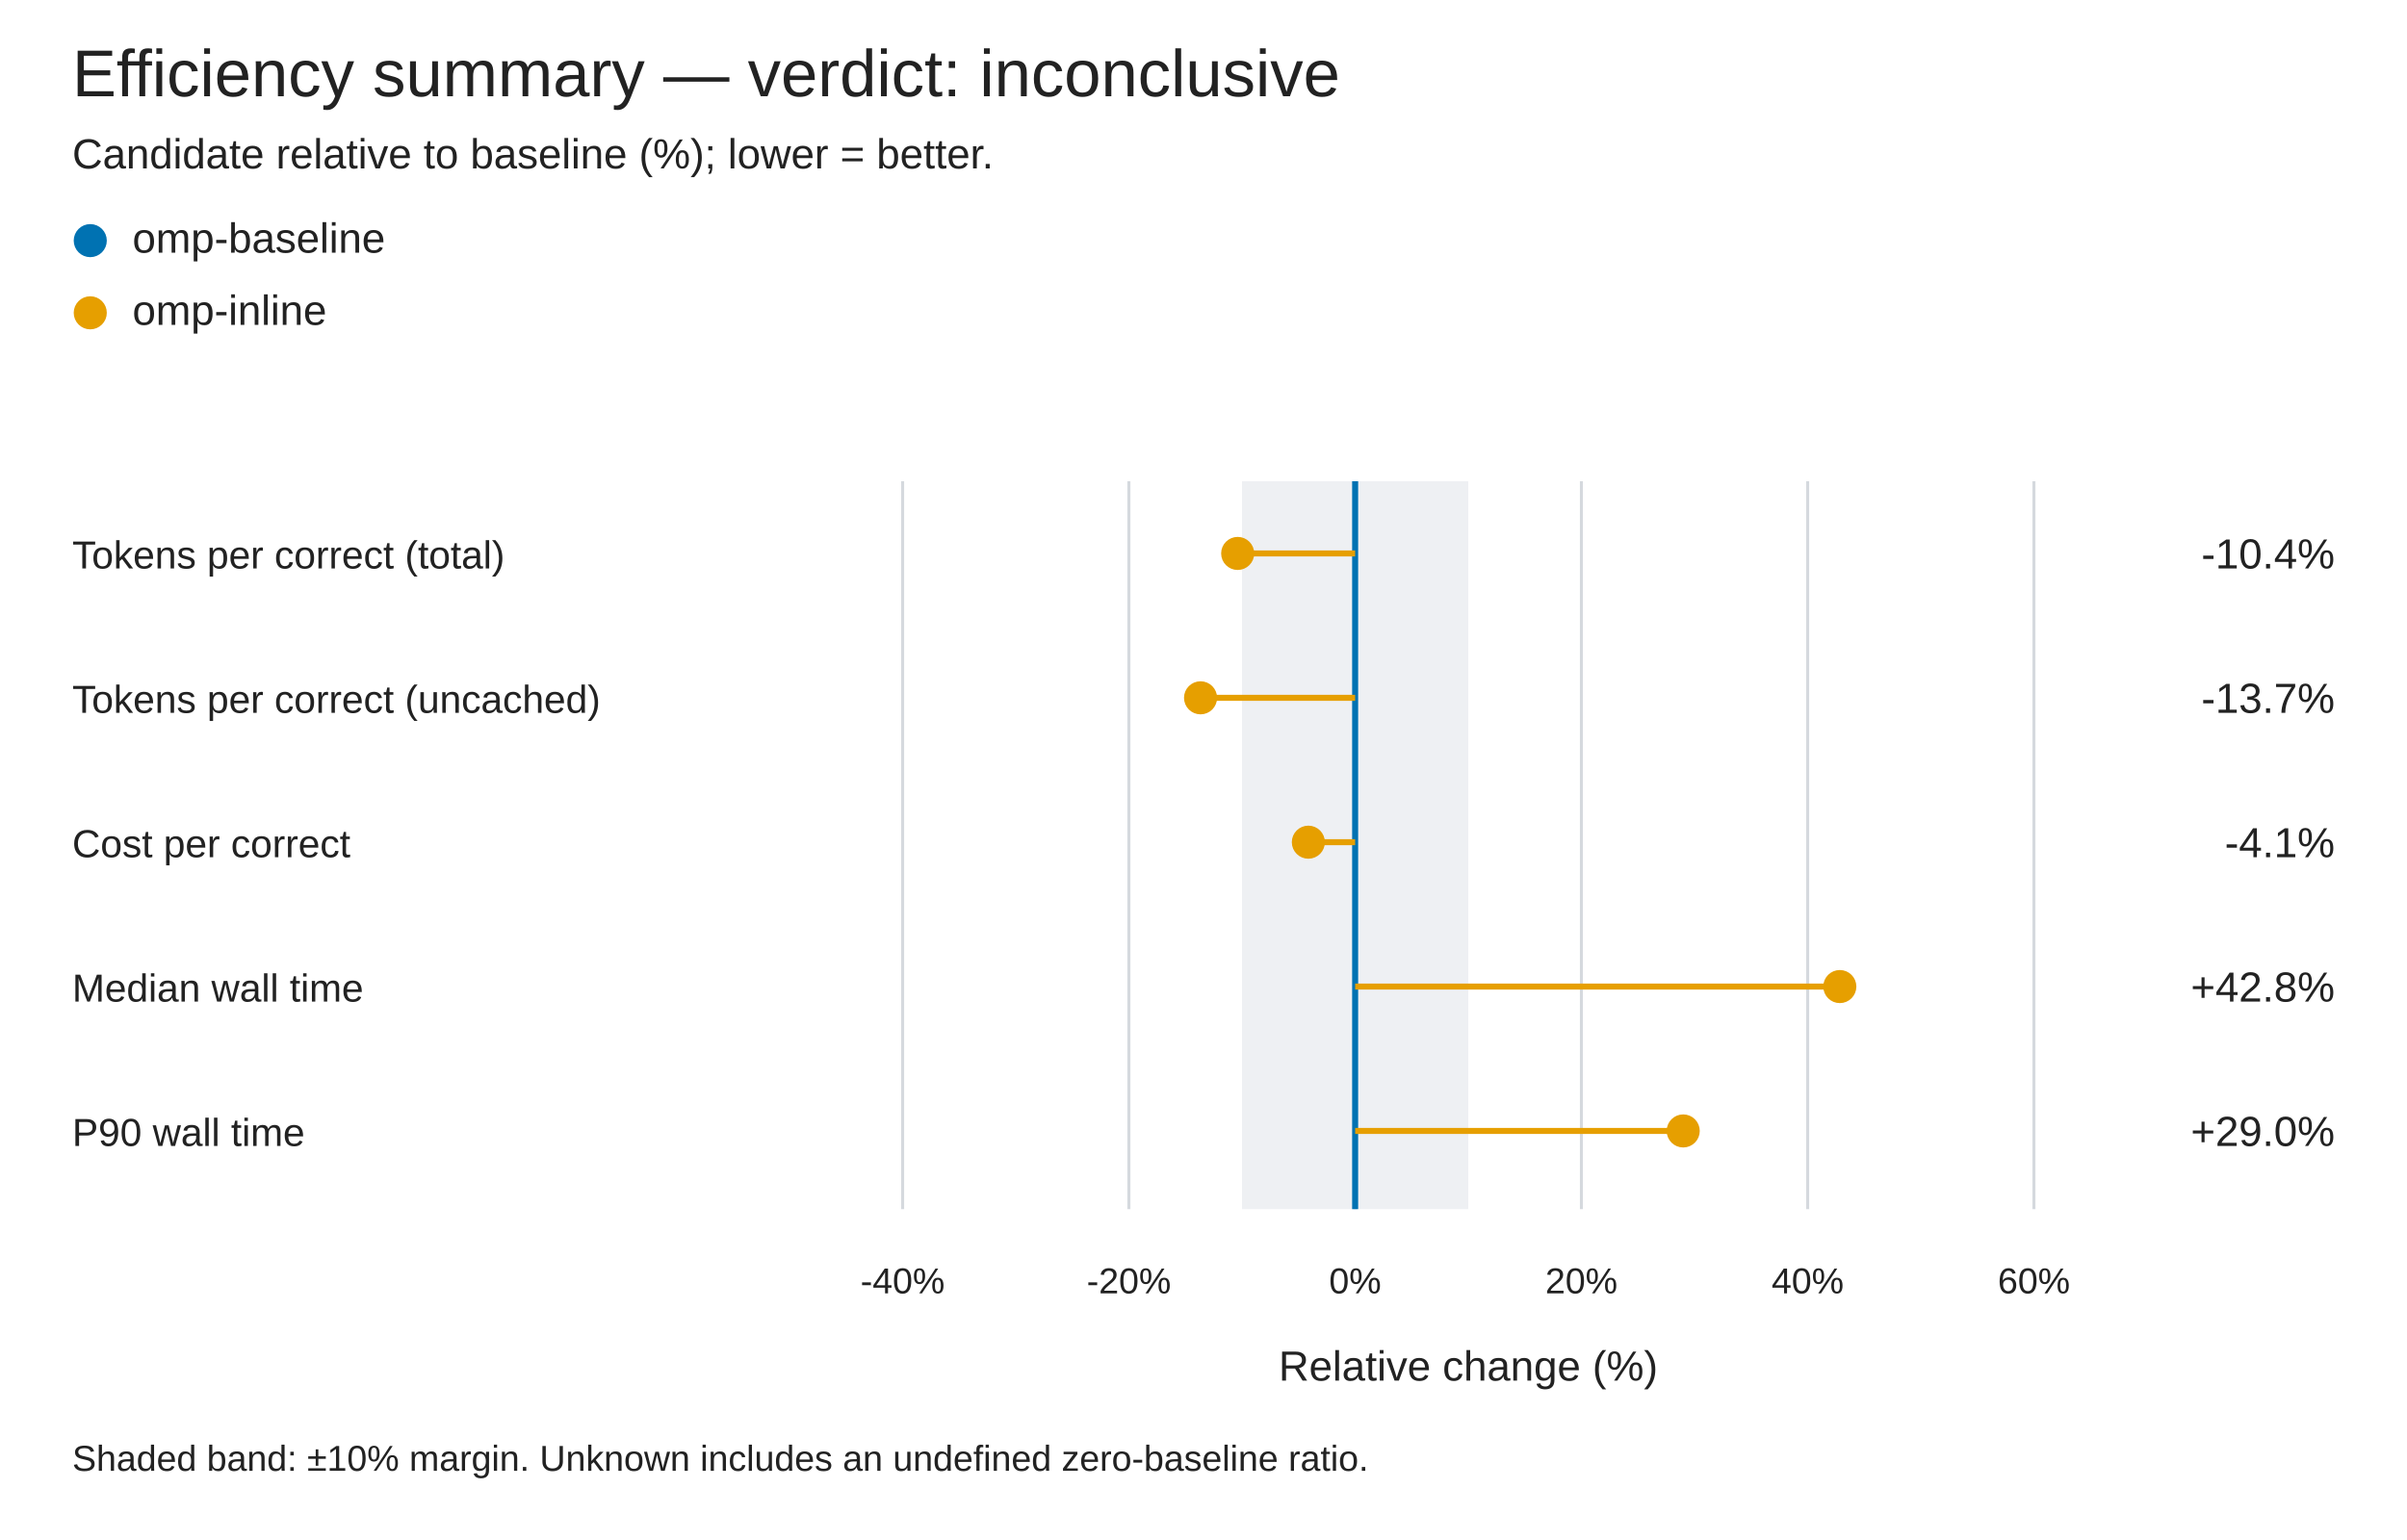
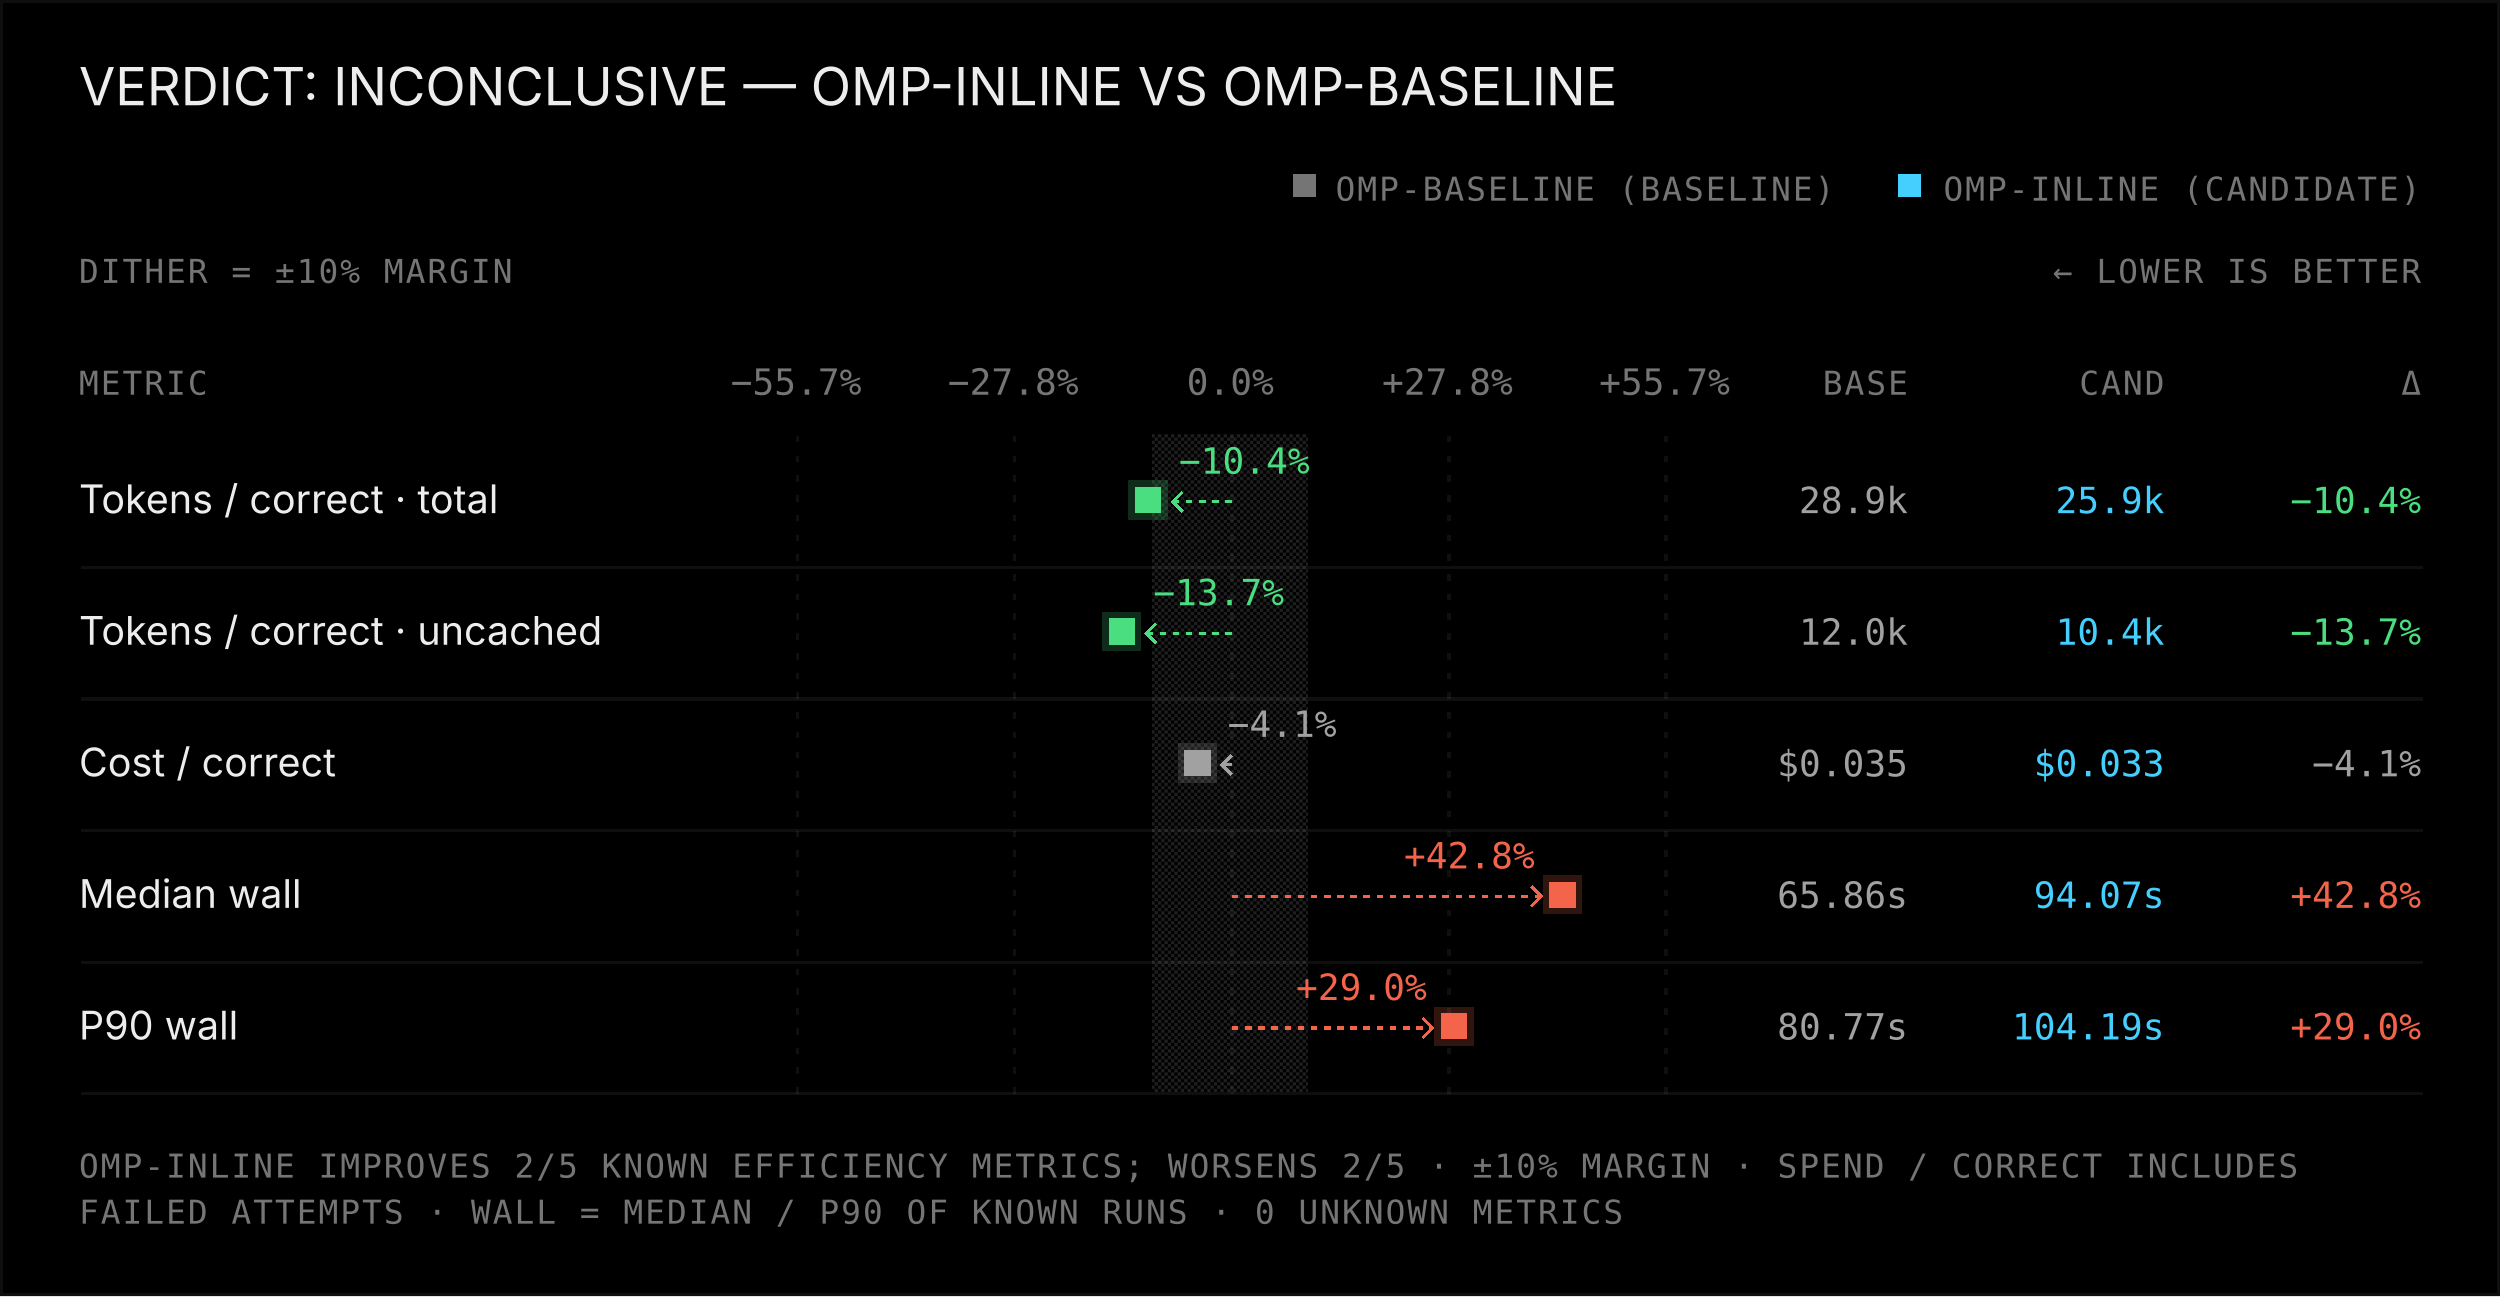
- <svg xmlns="http://www.w3.org/2000/svg" version="1.1" width="800" height="512" viewBox="0 0 800 512" role="img" aria-labelledby="chart-title chart-desc">
-   <rect width="800" height="512" fill="#FFFFFF" />
-   <g font-family="Arial, Helvetica, sans-serif">
-     <text x="24.00" y="32.00" font-size="22" text-anchor="start" fill="#222222">Efficiency summary — verdict: inconclusive</text>
-     <text x="24.00" y="56.00" font-size="14" text-anchor="start" fill="#222222">Candidate relative to baseline (%); lower = better.</text>
-     <circle cx="30.00" cy="80.00" r="4.5" fill="#0072B2" stroke="#0072B2" stroke-width="2" />
-     <text x="44.00" y="84.00" font-size="14" text-anchor="start" fill="#222222">omp-baseline</text>
-     <circle cx="30.00" cy="104.00" r="4.5" fill="#E69F00" stroke="#E69F00" stroke-width="2" />
-     <text x="44.00" y="108.00" font-size="14" text-anchor="start" fill="#222222">omp-inline</text>
-     <rect x="412.80" y="160" width="75.20" height="242" fill="#EEF0F3" />
-     <line x1="300.00" y1="160.00" x2="300.00" y2="402.00" stroke="#D5D9DE" stroke-width="1" />
-     <text x="300.00" y="430.00" font-size="12" text-anchor="middle" fill="#222222">-40%</text>
-     <line x1="375.20" y1="160.00" x2="375.20" y2="402.00" stroke="#D5D9DE" stroke-width="1" />
-     <text x="375.20" y="430.00" font-size="12" text-anchor="middle" fill="#222222">-20%</text>
-     <line x1="450.40" y1="160.00" x2="450.40" y2="402.00" stroke="#D5D9DE" stroke-width="1" />
-     <text x="450.40" y="430.00" font-size="12" text-anchor="middle" fill="#222222">0%</text>
-     <line x1="525.60" y1="160.00" x2="525.60" y2="402.00" stroke="#D5D9DE" stroke-width="1" />
-     <text x="525.60" y="430.00" font-size="12" text-anchor="middle" fill="#222222">20%</text>
-     <line x1="600.80" y1="160.00" x2="600.80" y2="402.00" stroke="#D5D9DE" stroke-width="1" />
-     <text x="600.80" y="430.00" font-size="12" text-anchor="middle" fill="#222222">40%</text>
-     <line x1="676.00" y1="160.00" x2="676.00" y2="402.00" stroke="#D5D9DE" stroke-width="1" />
-     <text x="676.00" y="430.00" font-size="12" text-anchor="middle" fill="#222222">60%</text>
-     <line x1="450.40" y1="160.00" x2="450.40" y2="402.00" stroke="#0072B2" stroke-width="2" />
-     <text x="24.00" y="189.00" font-size="13" text-anchor="start" fill="#222222">Tokens per correct (total)</text>
-     <line x1="450.40" y1="184.00" x2="411.36" y2="184.00" stroke="#E69F00" stroke-width="2" />
-     <circle cx="411.36" cy="184.00" r="4.5" fill="#E69F00" stroke="#E69F00" stroke-width="2" class="summary-marker" />
-     <text x="776.00" y="189.00" font-size="14" text-anchor="end" fill="#222222">-10.4%</text>
-     <text x="24.00" y="237.00" font-size="13" text-anchor="start" fill="#222222">Tokens per correct (uncached)</text>
-     <line x1="450.40" y1="232.00" x2="399.02" y2="232.00" stroke="#E69F00" stroke-width="2" />
-     <circle cx="399.02" cy="232.00" r="4.5" fill="#E69F00" stroke="#E69F00" stroke-width="2" class="summary-marker" />
-     <text x="776.00" y="237.00" font-size="14" text-anchor="end" fill="#222222">-13.7%</text>
-     <text x="24.00" y="285.00" font-size="13" text-anchor="start" fill="#222222">Cost per correct</text>
-     <line x1="450.40" y1="280.00" x2="434.85" y2="280.00" stroke="#E69F00" stroke-width="2" />
-     <circle cx="434.85" cy="280.00" r="4.5" fill="#E69F00" stroke="#E69F00" stroke-width="2" class="summary-marker" />
-     <text x="776.00" y="285.00" font-size="14" text-anchor="end" fill="#222222">-4.1%</text>
-     <text x="24.00" y="333.00" font-size="13" text-anchor="start" fill="#222222">Median wall time</text>
-     <line x1="450.40" y1="328.00" x2="611.49" y2="328.00" stroke="#E69F00" stroke-width="2" />
-     <circle cx="611.49" cy="328.00" r="4.5" fill="#E69F00" stroke="#E69F00" stroke-width="2" class="summary-marker" />
-     <text x="776.00" y="333.00" font-size="14" text-anchor="end" fill="#222222">+42.8%</text>
-     <text x="24.00" y="381.00" font-size="13" text-anchor="start" fill="#222222">P90 wall time</text>
-     <line x1="450.40" y1="376.00" x2="559.44" y2="376.00" stroke="#E69F00" stroke-width="2" />
-     <circle cx="559.44" cy="376.00" r="4.5" fill="#E69F00" stroke="#E69F00" stroke-width="2" class="summary-marker" />
-     <text x="776.00" y="381.00" font-size="14" text-anchor="end" fill="#222222">+29.0%</text>
-     <text x="488.00" y="459.00" font-size="14" text-anchor="middle" fill="#222222">Relative change (%)</text>
-     <text x="24.00" y="489.00" font-size="12" text-anchor="start" fill="#222222">Shaded band: ±10% margin. Unknown includes an undefined zero-baseline ratio.</text>
+ <svg xmlns="http://www.w3.org/2000/svg" version="1.1" width="760" height="394" viewBox="0 0 760 394" role="img" aria-labelledby="chart-title chart-desc">
+   <rect width="760" height="394" fill="#000" class="panel-background" />
+   <rect x=".5" y=".5" width="759" height="393" fill="none" stroke="rgba(255,255,255,.06)" stroke-width="1" shape-rendering="crispEdges" />
+   <g font-family="'Berkeley Mono','JetBrains Mono','Geist Mono',ui-monospace,SFMono-Regular,Menlo,Consolas,monospace" style="font-variant-numeric:tabular-nums">
+     <text x="24.00" y="32.00" font-size="16" text-anchor="start" fill="#ededed" font-family="'Geist',Inter,system-ui,-apple-system,'Segoe UI',sans-serif">VERDICT: INCONCLUSIVE — OMP-INLINE VS OMP-BASELINE</text>
+     <rect x="393" y="53" width="7" height="7" fill="#757575" stroke="#757575" stroke-width="0" opacity="1" shape-rendering="crispEdges" />
+     <text x="406.00" y="61.00" font-size="10" text-anchor="start" fill="#757575" letter-spacing=".06em">OMP-BASELINE (BASELINE)</text>
+     <rect x="577" y="53" width="7" height="7" fill="#44cfff" stroke="#44cfff" stroke-width="0" opacity="1" shape-rendering="crispEdges" />
+     <text x="590.80" y="61.00" font-size="10" text-anchor="start" fill="#757575" letter-spacing=".06em">OMP-INLINE (CANDIDATE)</text>
+     <text x="24.00" y="86.00" font-size="10" text-anchor="start" fill="#757575" letter-spacing=".06em">DITHER = ±10% MARGIN</text>
+     <text x="736.00" y="86.00" font-size="10" text-anchor="end" fill="#757575" letter-spacing=".06em">← LOWER IS BETTER</text>
+     <text x="24.00" y="120.00" font-size="10" text-anchor="start" fill="#757575" letter-spacing=".06em">METRIC</text>
+     <text x="580.00" y="120.00" font-size="10" text-anchor="end" fill="#757575" letter-spacing=".06em">BASE</text>
+     <text x="658.00" y="120.00" font-size="10" text-anchor="end" fill="#757575" letter-spacing=".06em">CAND</text>
+     <text x="736.00" y="120.00" font-size="10" text-anchor="end" fill="#757575" letter-spacing=".06em">Δ</text>
+     <defs>
+       <pattern id="margin-dither" width="2" height="2" patternUnits="userSpaceOnUse" shape-rendering="crispEdges">
+         <rect width="1" height="1" fill="#757575" fill-opacity=".25" />
+         <rect x="1" y="1" width="1" height="1" fill="#757575" fill-opacity=".25" />
+       </pattern>
+     </defs>
+     <rect x="350.30" y="132" width="47.40" height="200" fill="url(#margin-dither)" class="margin-band" data-margin="0.1" shape-rendering="crispEdges" />
+     <line x1="242.5" y1="132.5" x2="242.5" y2="332.5" stroke="rgba(255,255,255,.06)" stroke-width="1" shape-rendering="crispEdges" stroke-dasharray="2,4" class="gridline" />
+     <text x="242.00" y="120.00" font-size="11" text-anchor="middle" fill="#757575" class="scale-tick" data-value="-55.694753603888024">−55.7%</text>
+     <line x1="308.5" y1="132.5" x2="308.5" y2="332.5" stroke="rgba(255,255,255,.06)" stroke-width="1" shape-rendering="crispEdges" stroke-dasharray="2,4" class="gridline" />
+     <text x="308.00" y="120.00" font-size="11" text-anchor="middle" fill="#757575" class="scale-tick" data-value="-27.847376801944012">−27.8%</text>
+     <line x1="374.5" y1="132.5" x2="374.5" y2="332.5" stroke="rgba(255,255,255,.06)" stroke-width="1" shape-rendering="crispEdges" stroke-dasharray="2,4" class="gridline" />
+     <text x="374.00" y="120.00" font-size="11" text-anchor="middle" fill="#757575" class="scale-tick" data-value="0.0">0.0%</text>
+     <line x1="440.5" y1="132.5" x2="440.5" y2="332.5" stroke="rgba(255,255,255,.06)" stroke-width="1" shape-rendering="crispEdges" stroke-dasharray="2,4" class="gridline" />
+     <text x="440.00" y="120.00" font-size="11" text-anchor="middle" fill="#757575" class="scale-tick" data-value="27.847376801944016">+27.8%</text>
+     <line x1="506.5" y1="132.5" x2="506.5" y2="332.5" stroke="rgba(255,255,255,.06)" stroke-width="1" shape-rendering="crispEdges" stroke-dasharray="2,4" class="gridline" />
+     <text x="506.00" y="120.00" font-size="11" text-anchor="middle" fill="#757575" class="scale-tick" data-value="55.694753603888024">+55.7%</text>
+     <g class="metric-row" data-metric="tokens_per_correct" data-change="-10.384150204457754">
+       <line x1="24.5" y1="172.5" x2="736.5" y2="172.5" stroke="rgba(255,255,255,.06)" stroke-width="1" shape-rendering="crispEdges" />
+       <text x="24.00" y="156.00" font-size="12" text-anchor="start" fill="#ededed" font-family="'Geist',Inter,system-ui,-apple-system,'Segoe UI',sans-serif">Tokens / correct · total</text>
+       <line x1="374.5" y1="152.5" x2="356.5" y2="152.5" stroke="#4ade80" stroke-width="1" shape-rendering="crispEdges" class="delta-arrow" stroke-dasharray="2,2" />
+       <path d="M 359.5 149.5 L 356.5 152.5 L 359.5 155.5" fill="none" stroke="#4ade80" stroke-width="1" shape-rendering="crispEdges" />
+       <rect x="343" y="146" width="12" height="12" fill="#4ade80" fill-opacity=".2" shape-rendering="crispEdges" class="hero-halo" />
+       <rect x="345" y="148" width="8" height="8" fill="#4ade80" stroke="#4ade80" stroke-width="0" opacity="1" shape-rendering="crispEdges" class="summary-marker" />
+       <text x="358.39" y="144.00" font-size="11" text-anchor="start" fill="#4ade80">−10.4%</text>
+       <text x="580.00" y="156.00" font-size="11" text-anchor="end" fill="#a1a1a1">28.9k</text>
+       <text x="658.00" y="156.00" font-size="11" text-anchor="end" fill="#44cfff">25.9k</text>
+       <text x="736.00" y="156.00" font-size="11" text-anchor="end" fill="#4ade80">−10.4%</text>
+     </g>
+     <g class="metric-row" data-metric="uncached_tokens_per_correct" data-change="-13.66426845190144">
+       <line x1="24.5" y1="212.5" x2="736.5" y2="212.5" stroke="rgba(255,255,255,.06)" stroke-width="1" shape-rendering="crispEdges" />
+       <text x="24.00" y="196.00" font-size="12" text-anchor="start" fill="#ededed" font-family="'Geist',Inter,system-ui,-apple-system,'Segoe UI',sans-serif">Tokens / correct · uncached</text>
+       <line x1="374.5" y1="192.5" x2="348.5" y2="192.5" stroke="#4ade80" stroke-width="1" shape-rendering="crispEdges" class="delta-arrow" stroke-dasharray="2,2" />
+       <path d="M 351.5 189.5 L 348.5 192.5 L 351.5 195.5" fill="none" stroke="#4ade80" stroke-width="1" shape-rendering="crispEdges" />
+       <rect x="335" y="186" width="12" height="12" fill="#4ade80" fill-opacity=".2" shape-rendering="crispEdges" class="hero-halo" />
+       <rect x="337" y="188" width="8" height="8" fill="#4ade80" stroke="#4ade80" stroke-width="0" opacity="1" shape-rendering="crispEdges" class="summary-marker" />
+       <text x="350.61" y="184.00" font-size="11" text-anchor="start" fill="#4ade80">−13.7%</text>
+       <text x="580.00" y="196.00" font-size="11" text-anchor="end" fill="#a1a1a1">12.0k</text>
+       <text x="658.00" y="196.00" font-size="11" text-anchor="end" fill="#44cfff">10.4k</text>
+       <text x="736.00" y="196.00" font-size="11" text-anchor="end" fill="#4ade80">−13.7%</text>
+     </g>
+     <g class="metric-row" data-metric="cost_per_correct" data-change="-4.134912124950518">
+       <line x1="24.5" y1="252.5" x2="736.5" y2="252.5" stroke="rgba(255,255,255,.06)" stroke-width="1" shape-rendering="crispEdges" />
+       <text x="24.00" y="236.00" font-size="12" text-anchor="start" fill="#ededed" font-family="'Geist',Inter,system-ui,-apple-system,'Segoe UI',sans-serif">Cost / correct</text>
+       <line x1="374.5" y1="232.5" x2="371.5" y2="232.5" stroke="#a1a1a1" stroke-width="1" shape-rendering="crispEdges" class="delta-arrow" stroke-dasharray="2,2" />
+       <path d="M 374.5 229.5 L 371.5 232.5 L 374.5 235.5" fill="none" stroke="#a1a1a1" stroke-width="1" shape-rendering="crispEdges" />
+       <rect x="358" y="226" width="12" height="12" fill="#a1a1a1" fill-opacity=".2" shape-rendering="crispEdges" class="hero-halo" />
+       <rect x="360" y="228" width="8" height="8" fill="#a1a1a1" stroke="#a1a1a1" stroke-width="0" opacity="1" shape-rendering="crispEdges" class="summary-marker" />
+       <text x="373.20" y="224.00" font-size="11" text-anchor="start" fill="#a1a1a1">−4.1%</text>
+       <text x="580.00" y="236.00" font-size="11" text-anchor="end" fill="#a1a1a1">$0.035</text>
+       <text x="658.00" y="236.00" font-size="11" text-anchor="end" fill="#44cfff">$0.033</text>
+       <text x="736.00" y="236.00" font-size="11" text-anchor="end" fill="#a1a1a1">−4.1%</text>
+     </g>
+     <g class="metric-row" data-metric="median_wall_time_sec" data-change="42.84211815683694">
+       <line x1="24.5" y1="292.5" x2="736.5" y2="292.5" stroke="rgba(255,255,255,.06)" stroke-width="1" shape-rendering="crispEdges" />
+       <text x="24.00" y="276.00" font-size="12" text-anchor="start" fill="#ededed" font-family="'Geist',Inter,system-ui,-apple-system,'Segoe UI',sans-serif">Median wall</text>
+       <line x1="374.5" y1="272.5" x2="468.5" y2="272.5" stroke="#f4644a" stroke-width="1" shape-rendering="crispEdges" class="delta-arrow" stroke-dasharray="2,2" />
+       <path d="M 465.5 269.5 L 468.5 272.5 L 465.5 275.5" fill="none" stroke="#f4644a" stroke-width="1" shape-rendering="crispEdges" />
+       <rect x="469" y="266" width="12" height="12" fill="#f4644a" fill-opacity=".2" shape-rendering="crispEdges" class="hero-halo" />
+       <rect x="471" y="268" width="8" height="8" fill="#f4644a" stroke="#f4644a" stroke-width="0" opacity="1" shape-rendering="crispEdges" class="summary-marker" />
+       <text x="466.54" y="264.00" font-size="11" text-anchor="end" fill="#f4644a">+42.8%</text>
+       <text x="580.00" y="276.00" font-size="11" text-anchor="end" fill="#a1a1a1">65.86s</text>
+       <text x="658.00" y="276.00" font-size="11" text-anchor="end" fill="#44cfff">94.07s</text>
+       <text x="736.00" y="276.00" font-size="11" text-anchor="end" fill="#f4644a">+42.8%</text>
+     </g>
+     <g class="metric-row" data-metric="p90_wall_time_sec" data-change="29.00119327752968">
+       <line x1="24.5" y1="332.5" x2="736.5" y2="332.5" stroke="rgba(255,255,255,.06)" stroke-width="1" shape-rendering="crispEdges" />
+       <text x="24.00" y="316.00" font-size="12" text-anchor="start" fill="#ededed" font-family="'Geist',Inter,system-ui,-apple-system,'Segoe UI',sans-serif">P90 wall</text>
+       <line x1="374.5" y1="312.5" x2="435.5" y2="312.5" stroke="#f4644a" stroke-width="1" shape-rendering="crispEdges" class="delta-arrow" stroke-dasharray="2,2" />
+       <path d="M 432.5 309.5 L 435.5 312.5 L 432.5 315.5" fill="none" stroke="#f4644a" stroke-width="1" shape-rendering="crispEdges" />
+       <rect x="436" y="306" width="12" height="12" fill="#f4644a" fill-opacity=".2" shape-rendering="crispEdges" class="hero-halo" />
+       <rect x="438" y="308" width="8" height="8" fill="#f4644a" stroke="#f4644a" stroke-width="0" opacity="1" shape-rendering="crispEdges" class="summary-marker" />
+       <text x="433.73" y="304.00" font-size="11" text-anchor="end" fill="#f4644a">+29.0%</text>
+       <text x="580.00" y="316.00" font-size="11" text-anchor="end" fill="#a1a1a1">80.77s</text>
+       <text x="658.00" y="316.00" font-size="11" text-anchor="end" fill="#44cfff">104.19s</text>
+       <text x="736.00" y="316.00" font-size="11" text-anchor="end" fill="#f4644a">+29.0%</text>
+     </g>
+     <text x="24.00" y="358.00" font-size="10" text-anchor="start" fill="#757575" letter-spacing=".06em" class="caption">OMP-INLINE IMPROVES 2/5 KNOWN EFFICIENCY METRICS; WORSENS 2/5 · ±10% MARGIN · SPEND / CORRECT INCLUDES</text>
+     <text x="24.00" y="372.00" font-size="10" text-anchor="start" fill="#757575" letter-spacing=".06em" class="caption">FAILED ATTEMPTS · WALL = MEDIAN / P90 OF KNOWN RUNS · 0 UNKNOWN METRICS</text>
  </g>
</svg>
